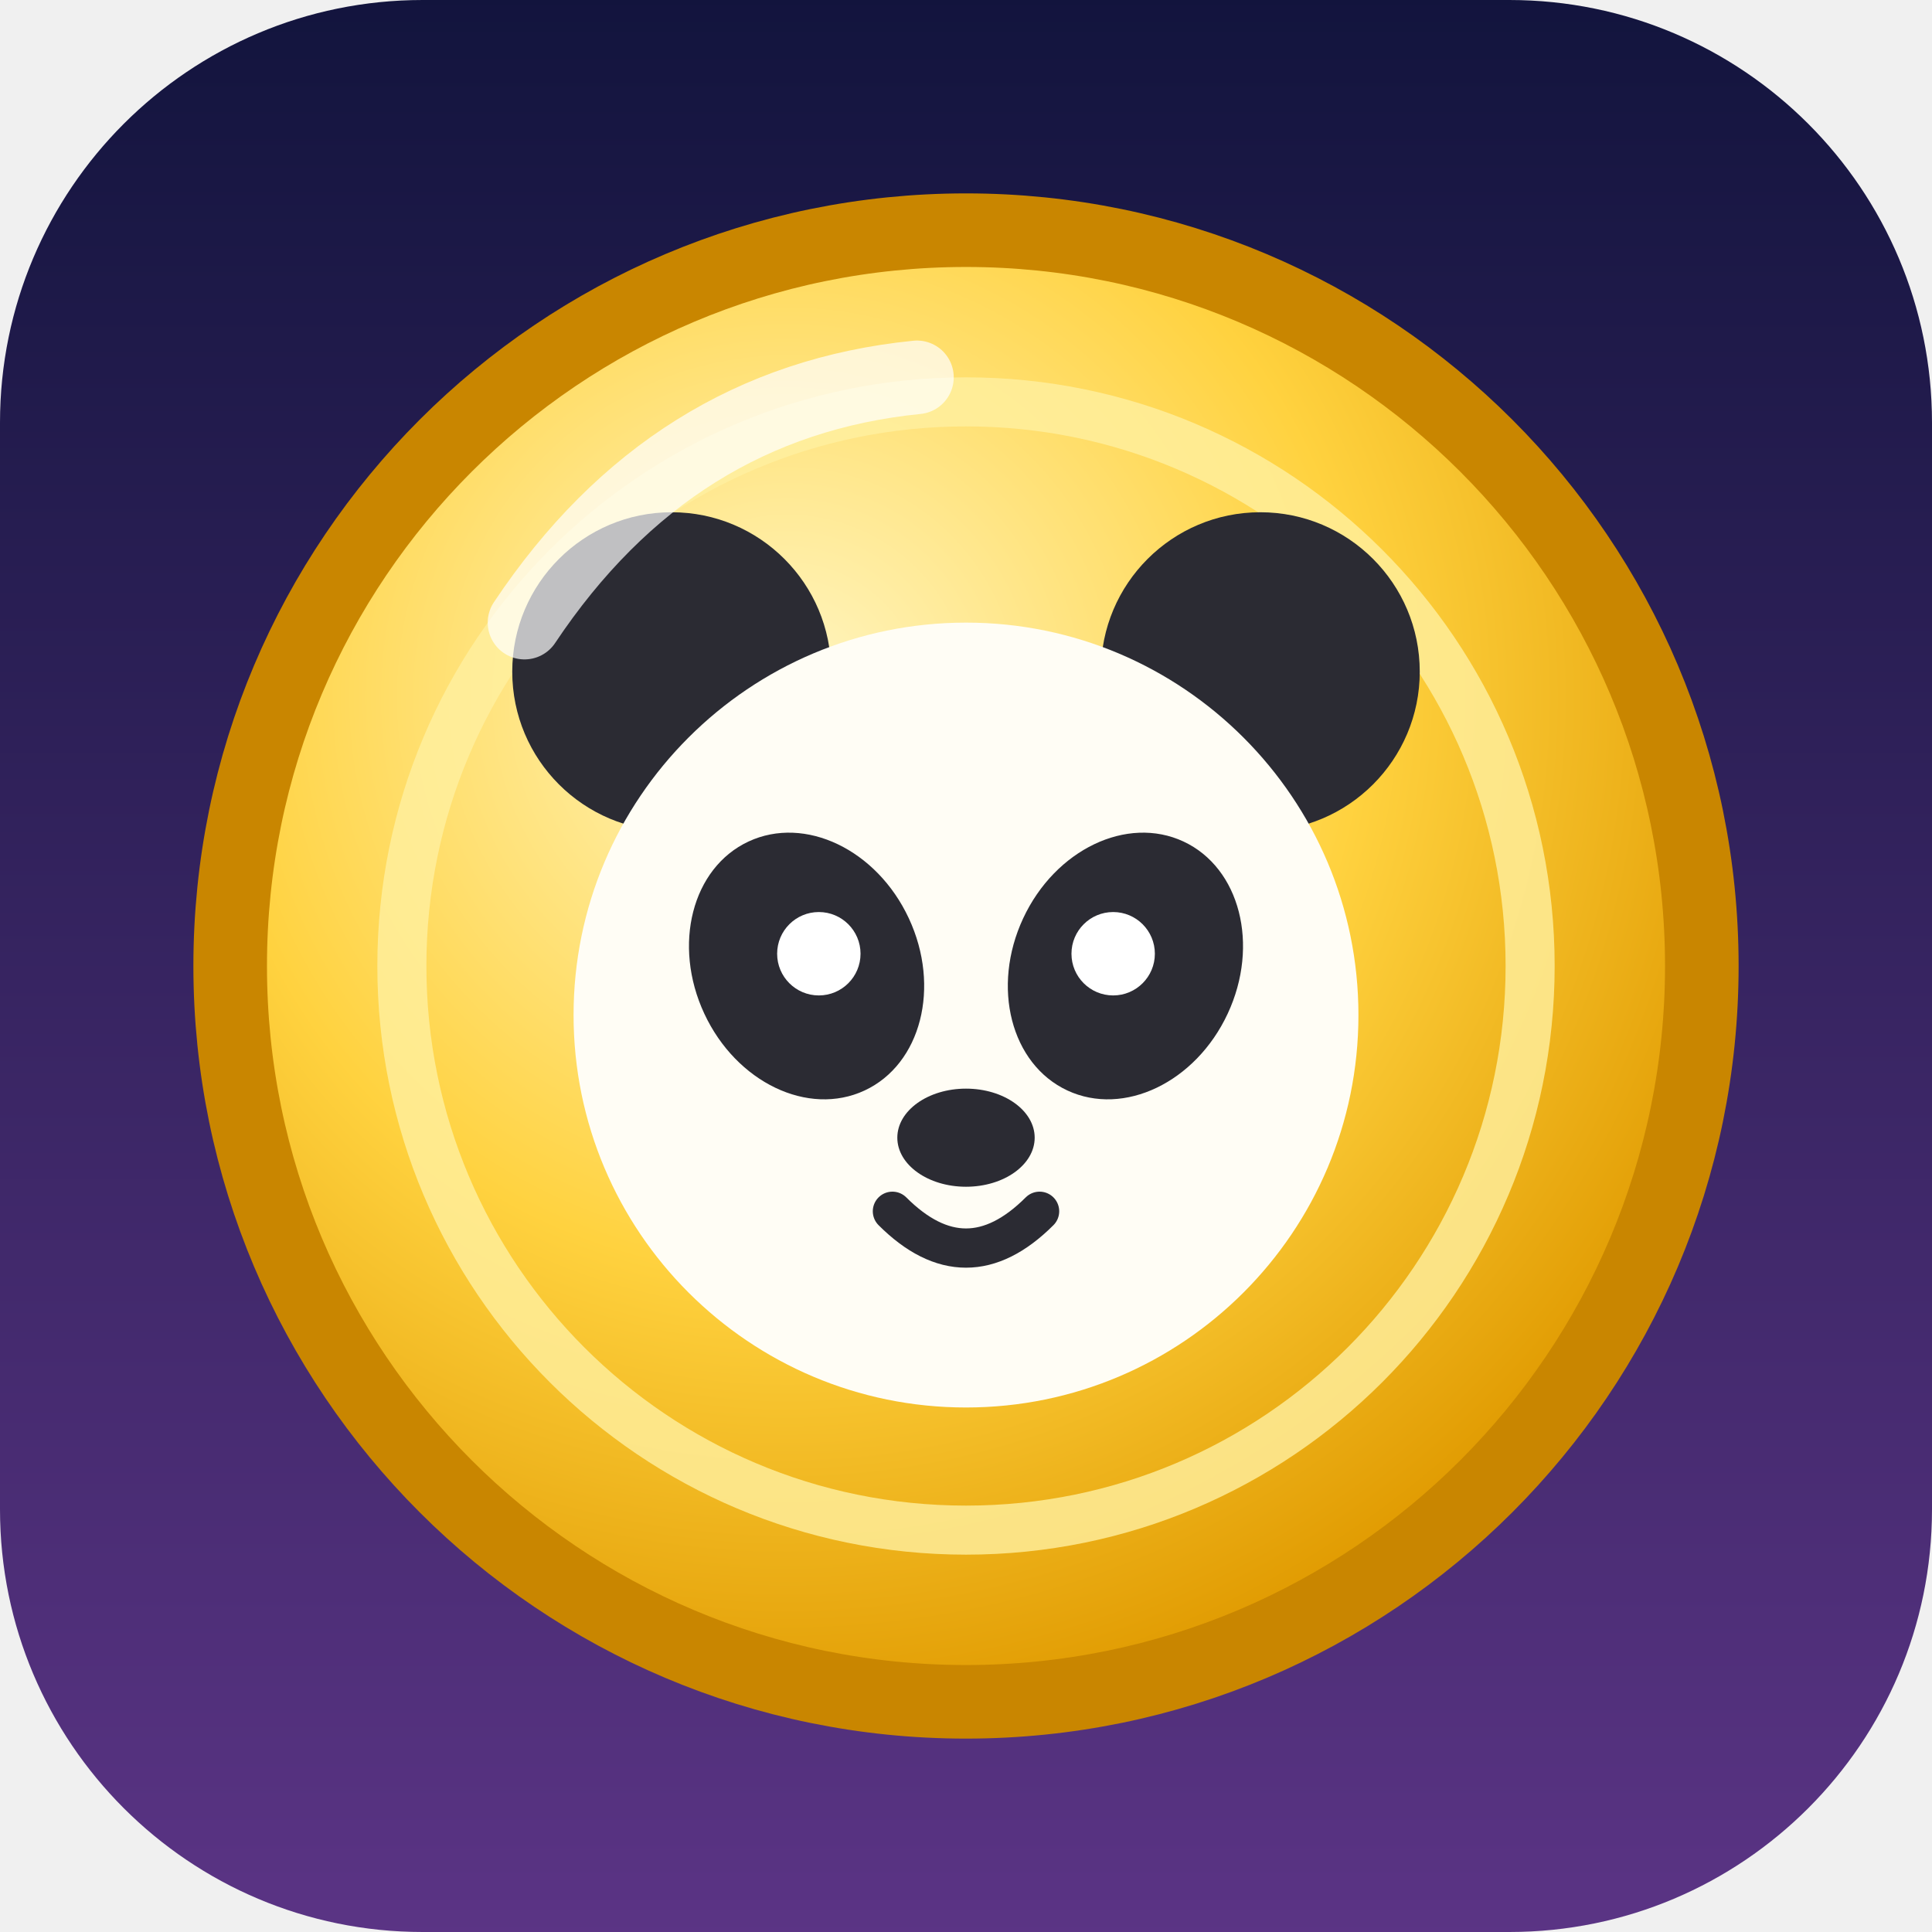
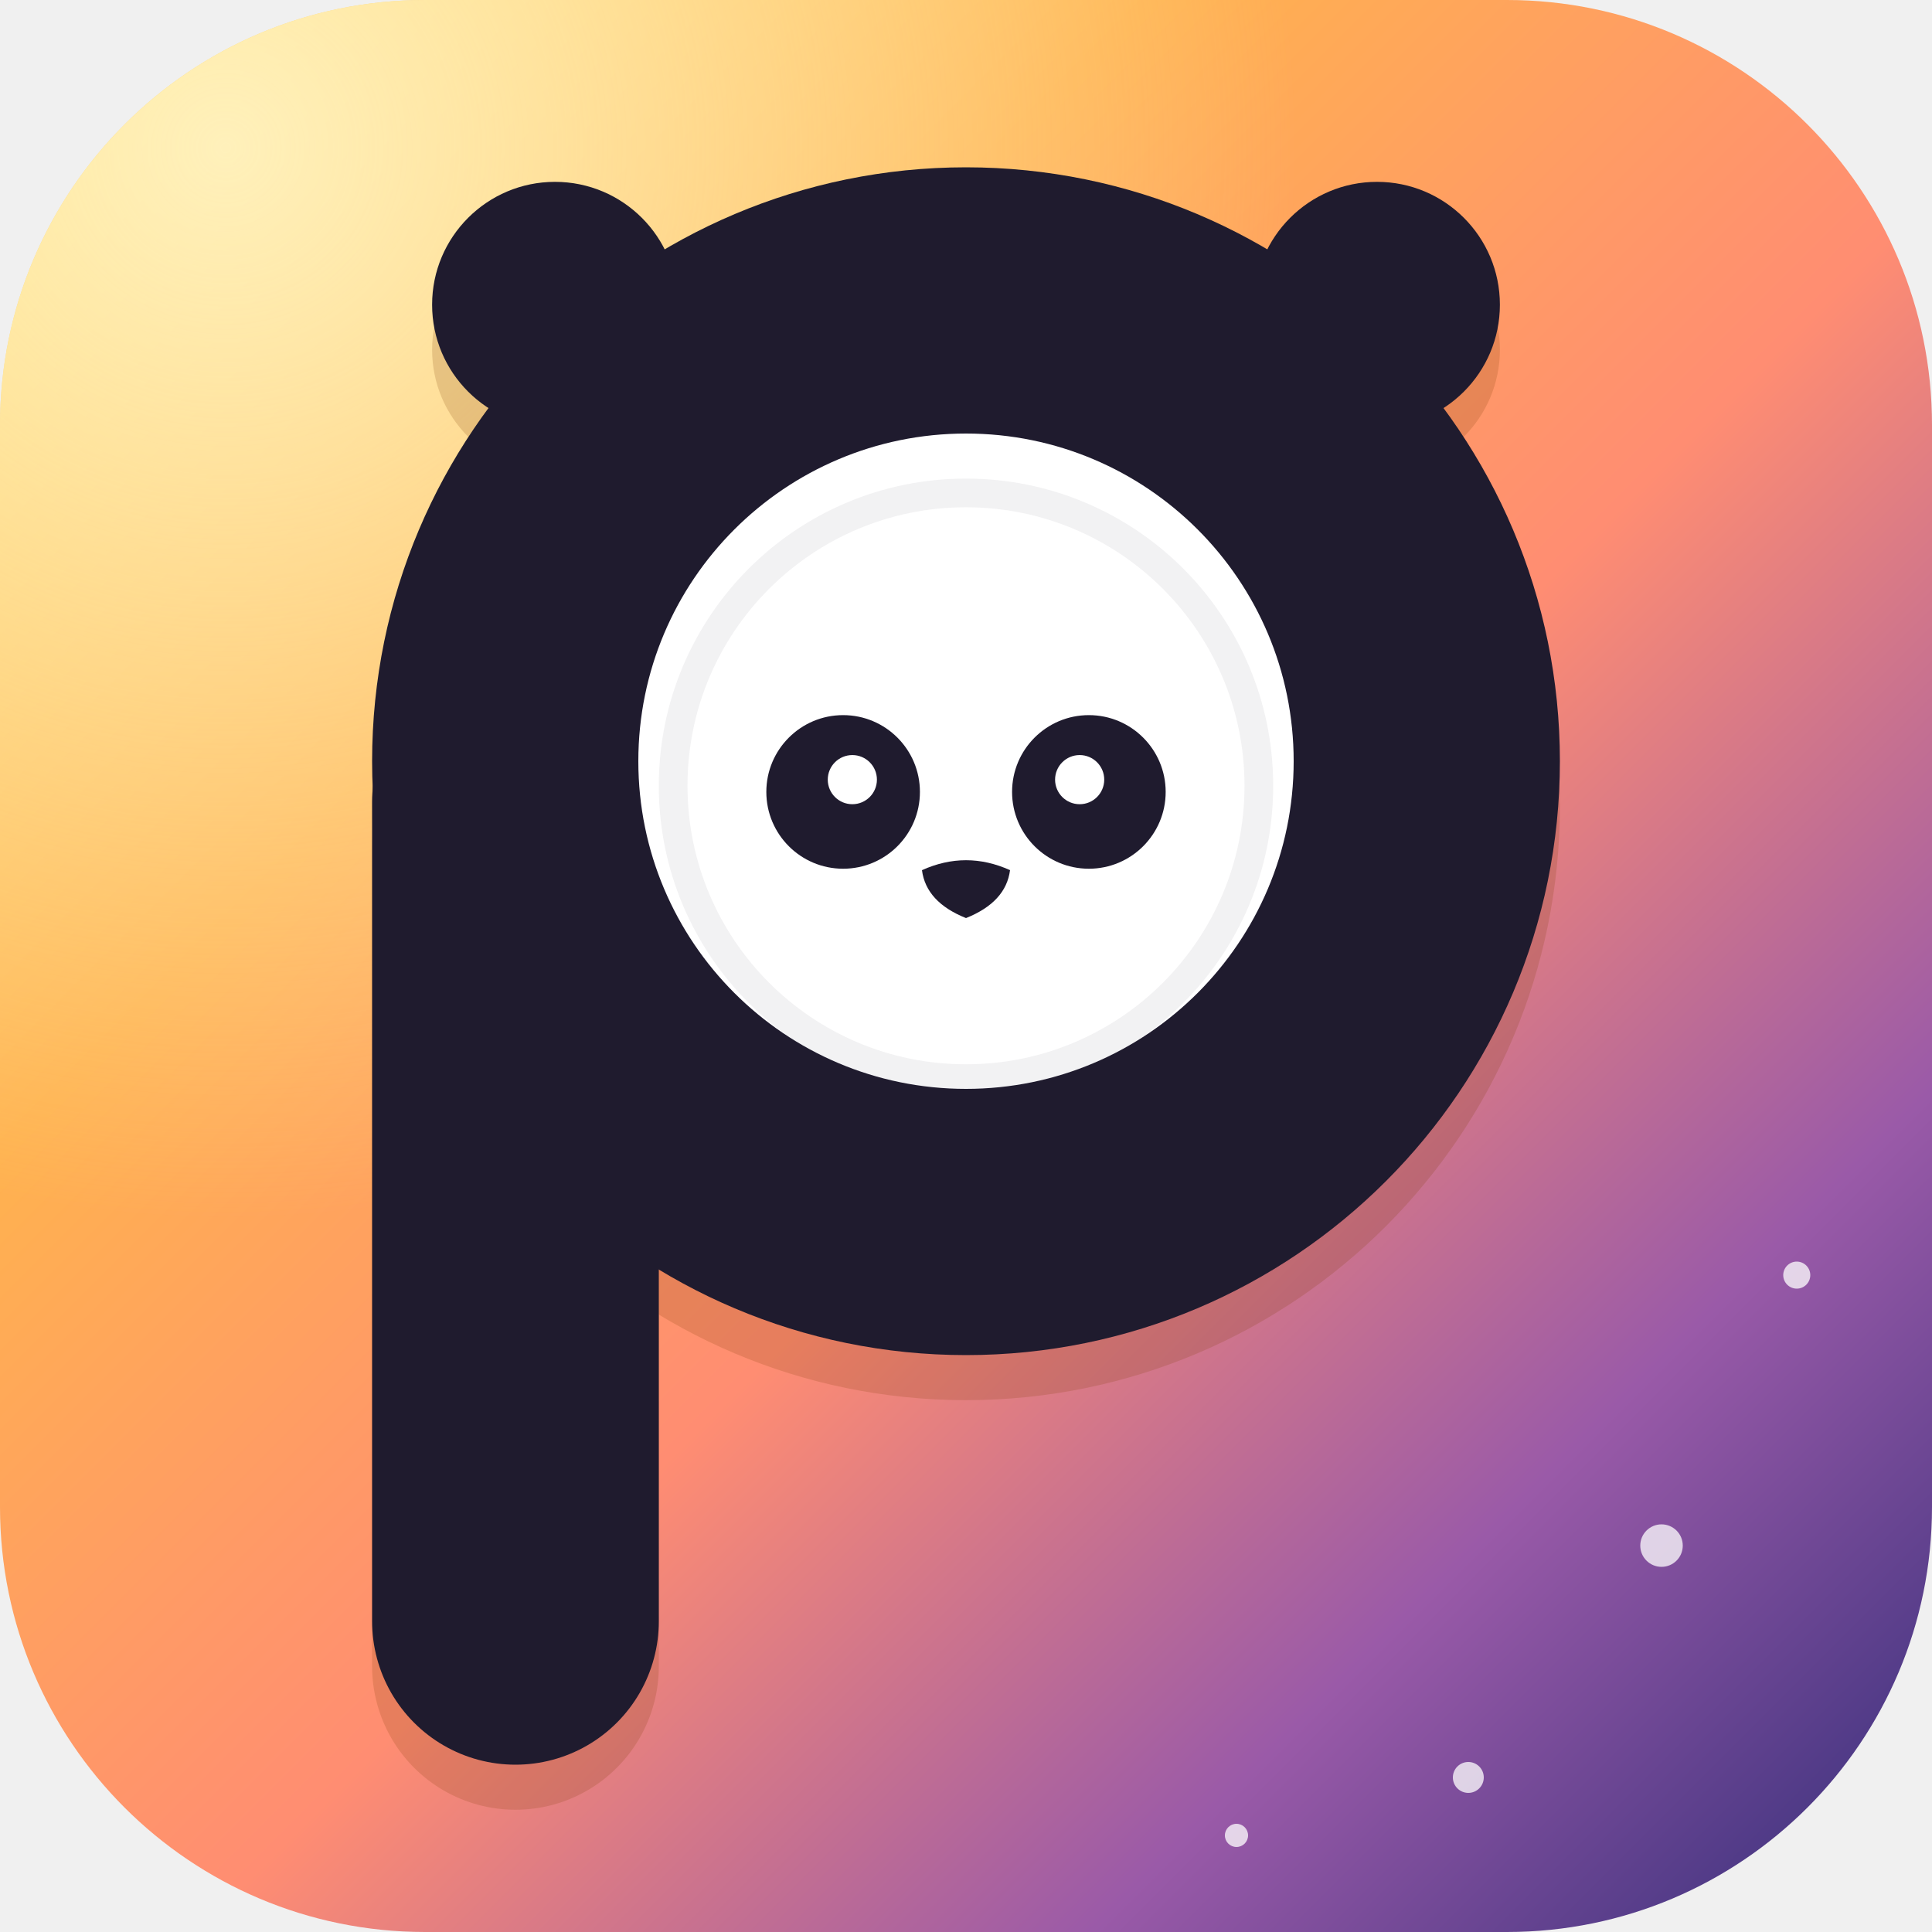
- <svg xmlns="http://www.w3.org/2000/svg" viewBox="0 0 64 64">
+ <svg xmlns="http://www.w3.org/2000/svg" viewBox="0 0 100 100">
  <defs>
-     <linearGradient id="bg" x1="0" y1="0" x2="0" y2="1">
-       <stop offset="0" stop-color="#12143d" />
-       <stop offset="1" stop-color="#5b3485" />
+     <linearGradient id="bg" x1="0" y1="0" x2="1" y2="1">
+       <stop offset="0" stop-color="#FFDE6E" />
+       <stop offset="0.3" stop-color="#FFB24F" />
+       <stop offset="0.55" stop-color="#FF8D72" />
+       <stop offset="0.78" stop-color="#9A5AA8" />
+       <stop offset="1" stop-color="#2E2C78" />
    </linearGradient>
+     <radialGradient id="glow" cx=".12" cy=".08" r=".55">
+       <stop offset="0" stop-color="#FFF4C4" stop-opacity=".9" />
+       <stop offset="1" stop-color="#FFF4C4" stop-opacity="0" />
+     </radialGradient>
+     <clipPath id="tile">
+       <rect width="100" height="100" rx="22" />
+     </clipPath>
  </defs>
-   <rect width="64" height="64" rx="14" fill="url(#bg)" />
-   <g transform="translate(6 6) scale(0.8125)">
-     <defs>
-       <radialGradient id="pc-g" cx="38%" cy="32%" r="70%">
-         <stop offset="0%" stop-color="#FFF6C4" />
-         <stop offset="55%" stop-color="#FFD23F" />
-         <stop offset="100%" stop-color="#E09A00" />
-       </radialGradient>
-     </defs>
-     <circle cx="32" cy="32" r="30" fill="url(#pc-g)" stroke="#C98600" stroke-width="3" />
-     <circle cx="32" cy="32" r="23" fill="none" stroke="#FFF0A0" stroke-width="2" opacity=".8" />
-     <circle cx="20" cy="20" r="6.5" fill="#2B2B33" />
-     <circle cx="44" cy="20" r="6.5" fill="#2B2B33" />
-     <circle cx="32" cy="34" r="16" fill="#FFFDF5" />
-     <ellipse cx="25.5" cy="32" rx="4.6" ry="5.6" fill="#2B2B33" transform="rotate(-25 25.5 32)" />
-     <ellipse cx="38.5" cy="32" rx="4.6" ry="5.6" fill="#2B2B33" transform="rotate(25 38.5 32)" />
-     <circle cx="26" cy="31.5" r="1.7" fill="#fff" />
-     <circle cx="38" cy="31.5" r="1.7" fill="#fff" />
-     <ellipse cx="32" cy="39" rx="2.8" ry="2" fill="#2B2B33" />
-     <path d="M29 42 Q32 45 35 42" stroke="#2B2B33" stroke-width="1.6" fill="none" stroke-linecap="round" />
-     <path d="M14 18 Q20 9 30 8" stroke="#fff" stroke-width="3" fill="none" opacity=".7" stroke-linecap="round" />
+   <g clip-path="url(#tile)">
+     <rect width="100" height="100" fill="url(#bg)" />
+     <rect width="100" height="100" fill="url(#glow)" />
+     <circle cx="86" cy="80" r="1.1" fill="#fff" opacity=".75" />
+     <circle cx="76" cy="92" r="0.8" fill="#fff" opacity=".75" />
+     <circle cx="93" cy="66" r="0.7" fill="#fff" opacity=".75" />
+     <circle cx="64" cy="95" r="0.6" fill="#fff" opacity=".75" />
+   </g>
+   <g transform="translate(50 50) scale(1.06) translate(-50 -50)">
+     <g transform="translate(0 2.2)" opacity=".18">
+       <circle cx="29.93" cy="17.71" r="6" fill="#7A3A00" />
+       <circle cx="70.07" cy="17.71" r="6" fill="#7A3A00" />
+       <circle cx="50" cy="40" r="22" fill="none" stroke="#7A3A00" stroke-width="14" stroke-linecap="round" stroke-linejoin="round" />
+       <path d="M28 42V82" fill="none" stroke="#7A3A00" stroke-width="14" stroke-linecap="round" stroke-linejoin="round" />
+     </g>
+     <circle cx="29.93" cy="17.71" r="6" fill="#1F1B2E" />
+     <circle cx="70.07" cy="17.71" r="6" fill="#1F1B2E" />
+     <circle cx="50" cy="40" r="22" fill="none" stroke="#1F1B2E" stroke-width="14" stroke-linecap="round" stroke-linejoin="round" />
+     <path d="M28 42V82" fill="none" stroke="#1F1B2E" stroke-width="14" stroke-linecap="round" stroke-linejoin="round" />
+     <circle cx="50" cy="40" r="16" fill="#fff" />
+     <circle cx="50" cy="41.2" r="14.3" fill="none" stroke="#1F1B2E" stroke-width="1.4" opacity=".06" />
+     <circle cx="44" cy="41.5" r="3.75" fill="#1F1B2E" />
+     <circle cx="56" cy="41.5" r="3.75" fill="#1F1B2E" />
+     <circle cx="44.45" cy="40.9" r="1.2" fill="#fff" />
+     <circle cx="55.55" cy="40.9" r="1.2" fill="#fff" />
+     <path d="M47.85 45.32Q50 44.35 52.15 45.32Q51.95 46.88 50 47.66Q48.05 46.88 47.85 45.32Z" fill="#1F1B2E" />
  </g>
</svg>
